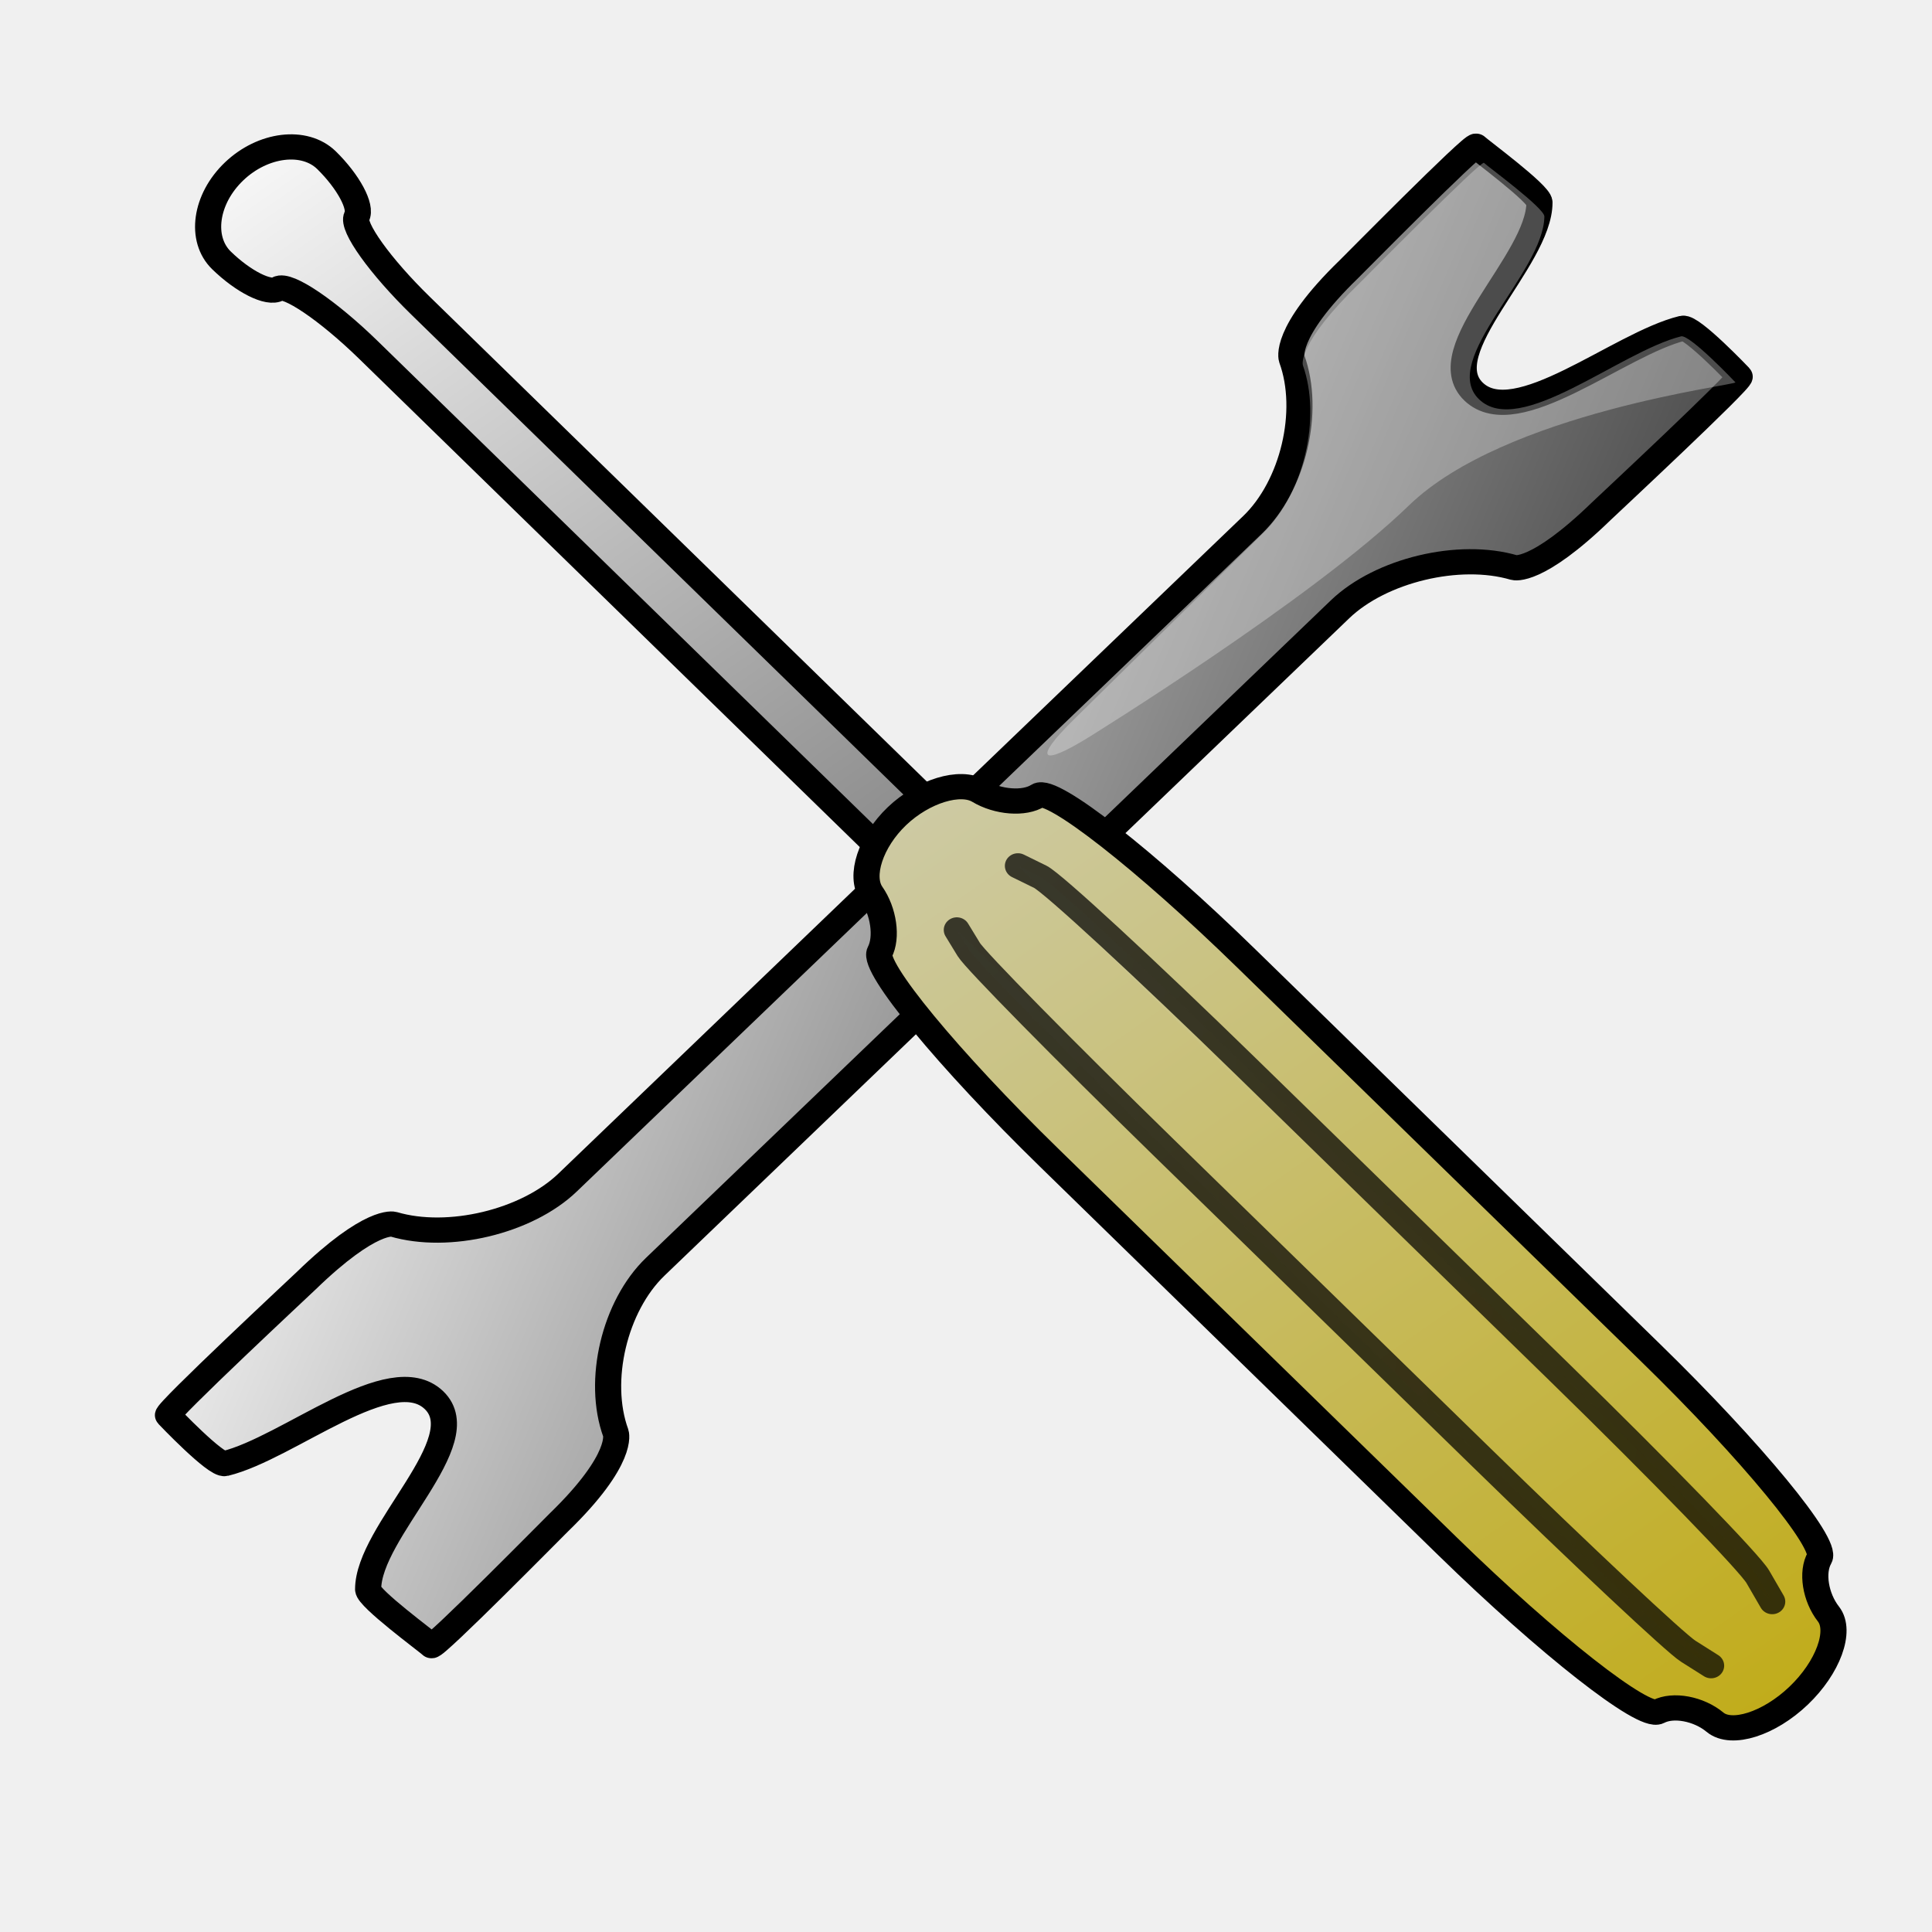
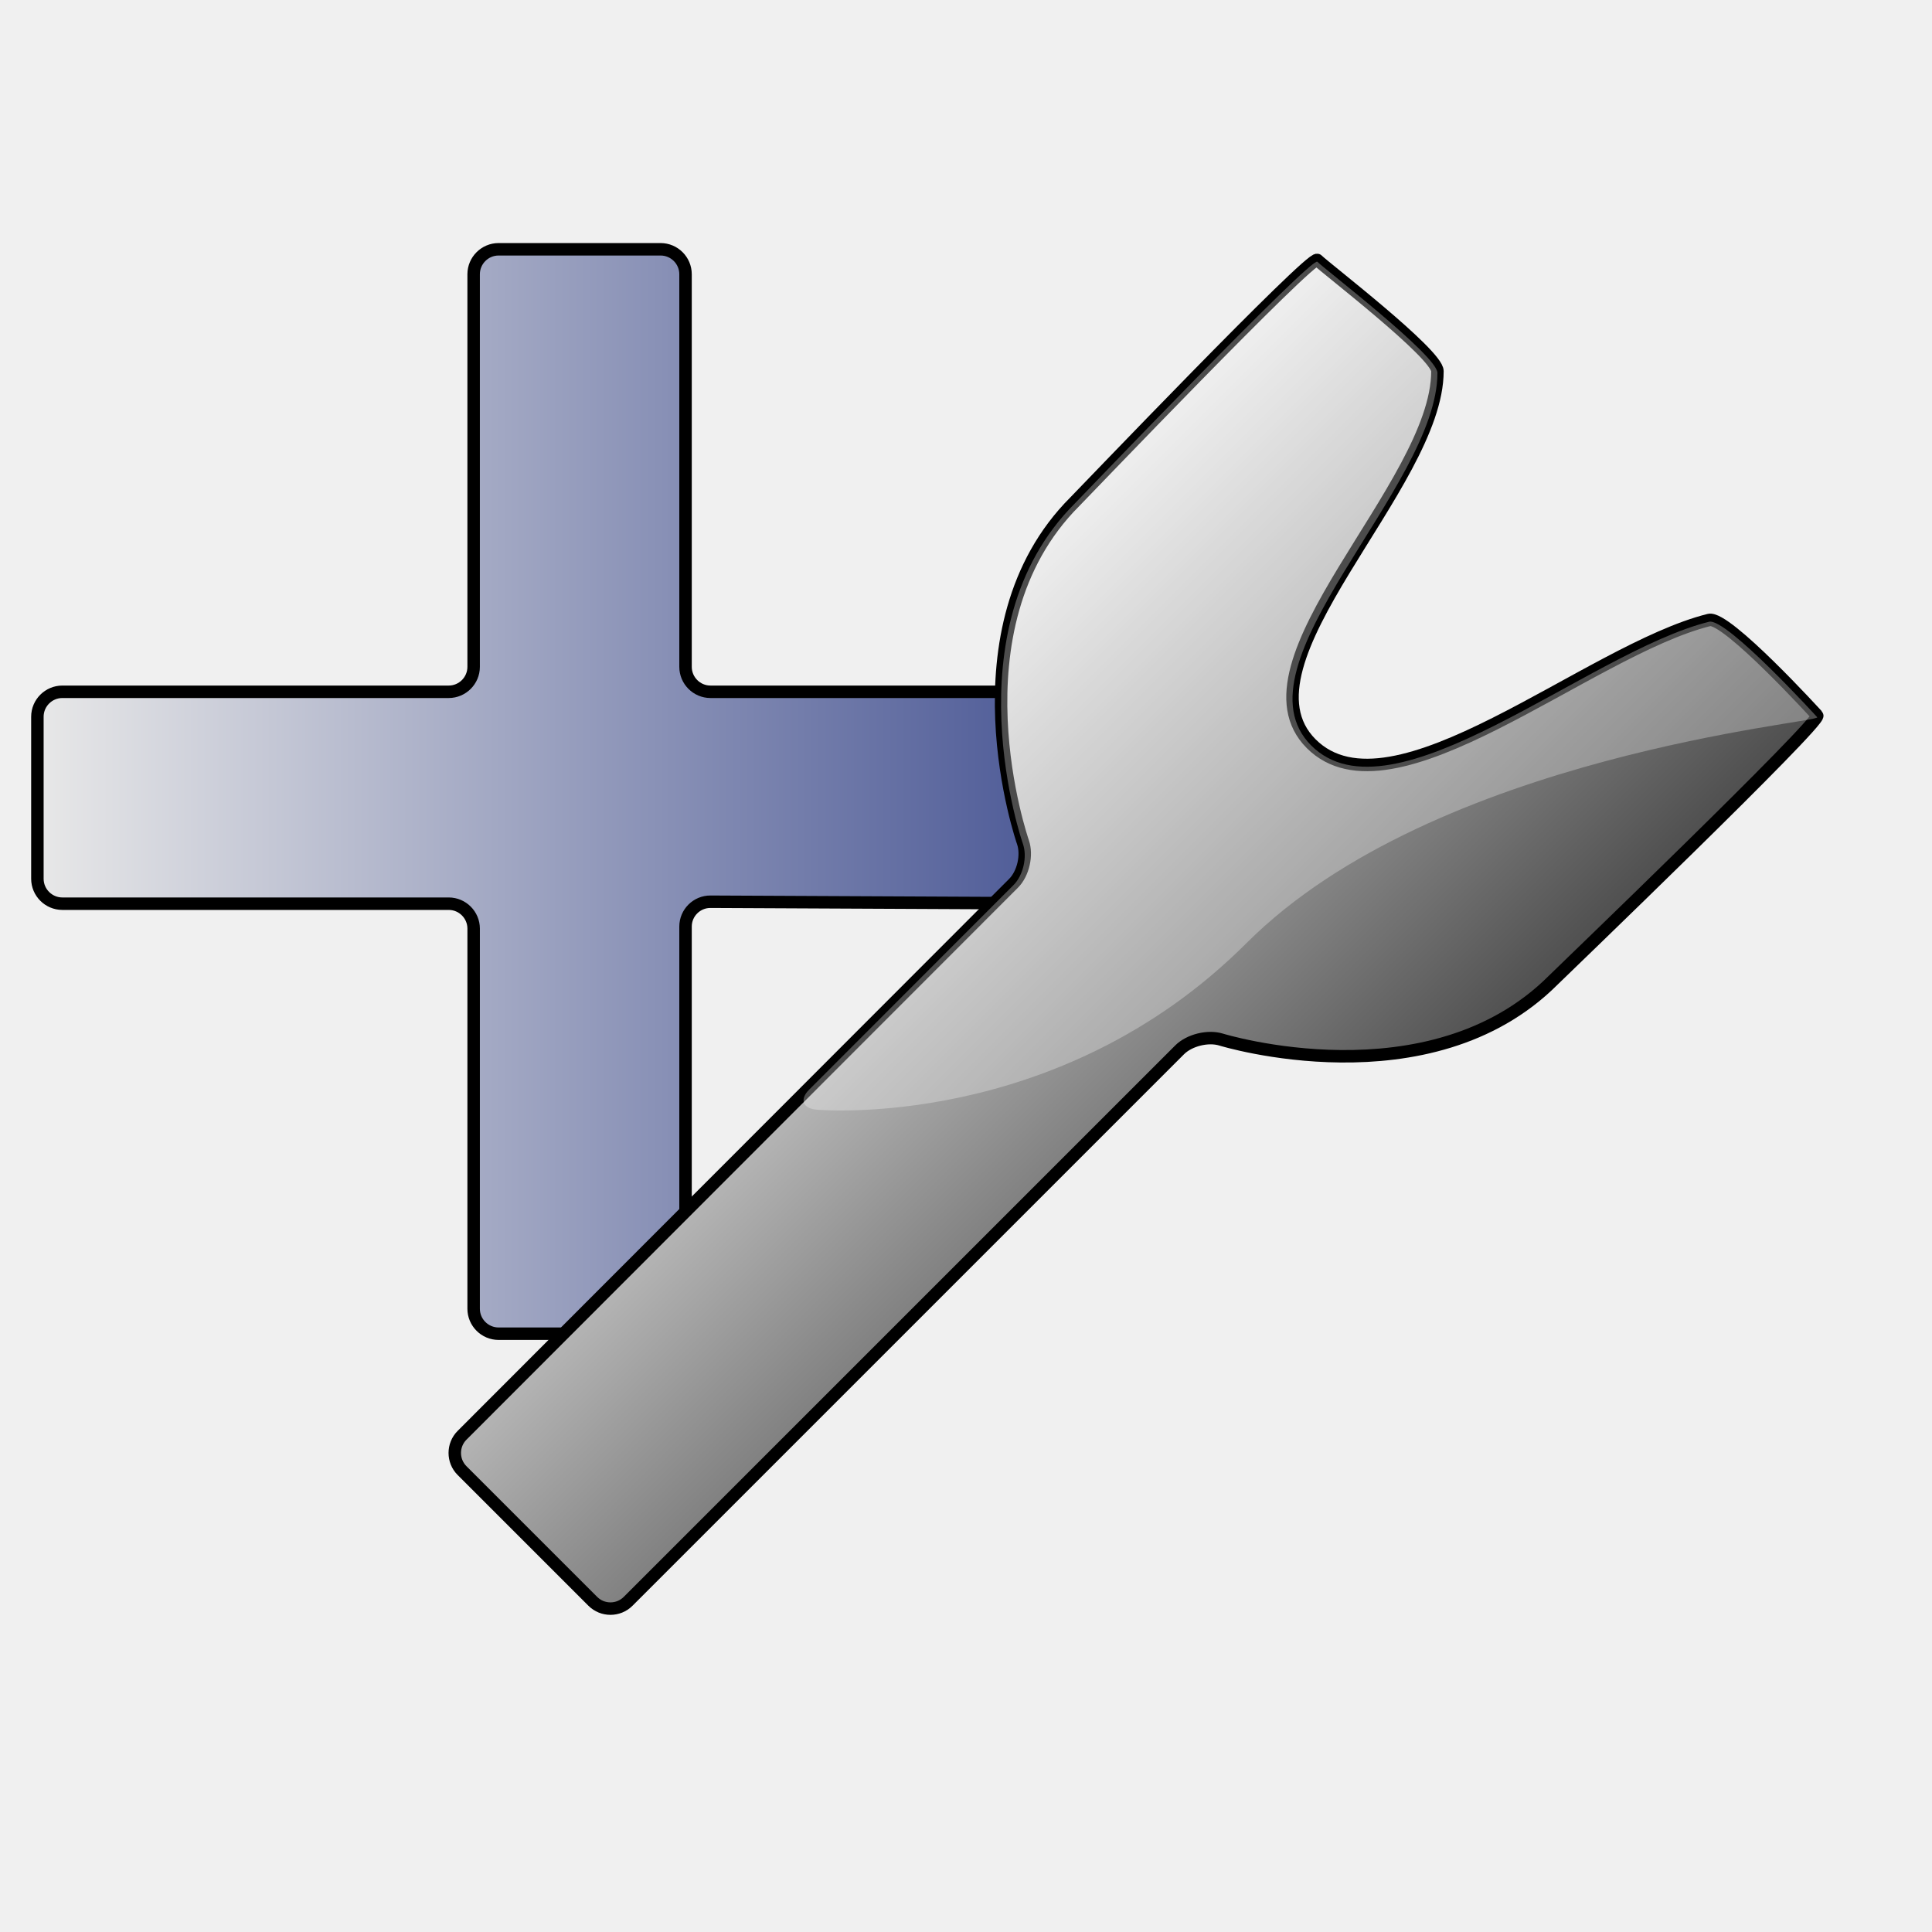
- <svg xmlns="http://www.w3.org/2000/svg" width="48pt" height="48pt" viewBox="0 0 43 43" overflow="visible" enable-background="new 0 0 43 43" xml:space="preserve" id="svg153">
-   <defs id="defs211">
-     <linearGradient id="XMLID_1_" gradientUnits="userSpaceOnUse" x1="32.324" y1="27.537" x2="13.799" y2="19.902" gradientTransform="matrix(-1 0.0028 -0.0028 -1 42.039 41.9148)">
-       <stop offset="0" style="stop-color:#E8E8E8" id="stop161" />
-       <stop offset="1" style="stop-color:#4F4F4F" id="stop162" />
+ <svg xmlns="http://www.w3.org/2000/svg" width="48pt" height="48pt" viewBox="0 0 155 121" overflow="visible" enable-background="new 0 0 155 121" xml:space="preserve" id="svg153">
+   <defs id="defs181">
+     <linearGradient id="XMLID_2_" gradientUnits="userSpaceOnUse" x1="65.112" y1="44.372" x2="103.495" y2="82.755">
+       <stop offset="0" style="stop-color:#E8E8E8" id="stop171" />
+       <stop offset="1" style="stop-color:#4F4F4F" id="stop172" />
+     </linearGradient>
+     <linearGradient id="XMLID_1_" gradientUnits="userSpaceOnUse" x1="3" y1="46.5" x2="90" y2="46.5">
+       <stop offset="0" style="stop-color:#E8E8E8" id="stop160" />
+       <stop offset="1" style="stop-color:#425091" id="stop161" />
    </linearGradient>
  </defs>
-   <g id="g336" transform="matrix(1.16331,0,0,1.12224,-0.610465,-0.397642)">
-     <path fill="url(#XMLID_1_)" stroke="none" d="M11.52,23.945c-0.78,0.776-2.278,1.148-3.33,0.826       c0,0-0.426-0.13-1.667,1.117c-0.057,0.058-2.704,2.617-2.647,2.673c0,0,0.916,1,1.09,0.956       c1.216-0.307,3.181-2.069,3.999-1.257c0.815,0.813-1.263,2.602-1.26,3.753c0,0.174,1.13,1.034,1.211,1.115       c0.057,0.057,2.376-2.382,2.434-2.439c1.269-1.275,1.093-1.776,1.093-1.776c-0.365-1.038-0.025-2.521,0.754-3.298L26.3,12.575       c0.78-0.776,2.278-1.148,3.331-0.827c0,0,0.426,0.13,1.667-1.118c0.056-0.057,2.703-2.615,2.647-2.671c0,0-0.917-1-1.091-0.957       c-1.216,0.307-3.182,2.068-3.999,1.256c-0.815-0.811,1.263-2.6,1.26-3.752c-0.001-0.172-1.13-1.034-1.211-1.115       c-0.058-0.056-2.377,2.382-2.434,2.438c-1.27,1.277-1.094,1.777-1.094,1.777c0.366,1.038,0.027,2.521-0.753,3.297L11.52,23.945       z" id="path166" transform="translate(-0.13694,-0.136941)" style="font-size:12;fill:url(#XMLID_1_);" />
-     <path fill="none" stroke-width="0.5" d="M11.52,23.945c-0.78,0.776-2.278,1.148-3.33,0.826      c0,0-0.426-0.13-1.667,1.117c-0.057,0.058-2.704,2.617-2.647,2.673c0,0,0.916,1,1.09,0.956c1.216-0.307,3.181-2.069,3.999-1.257      c0.815,0.813-1.263,2.602-1.26,3.753c0,0.174,1.13,1.034,1.211,1.115c0.057,0.057,2.376-2.382,2.434-2.439      c1.269-1.275,1.093-1.776,1.093-1.776c-0.365-1.038-0.025-2.521,0.754-3.298L26.3,12.575c0.78-0.776,2.278-1.148,3.331-0.827      c0,0,0.426,0.13,1.667-1.118c0.056-0.057,2.703-2.615,2.647-2.671c0,0-0.917-1-1.091-0.957      c-1.216,0.307-3.182,2.068-3.999,1.256c-0.815-0.811,1.263-2.6,1.26-3.752c-0.001-0.172-1.13-1.034-1.211-1.115      c-0.058-0.056-2.377,2.382-2.434,2.438c-1.27,1.277-1.094,1.777-1.094,1.777c0.366,1.038,0.027,2.521-0.753,3.297L11.52,23.945z      " id="path167" transform="translate(-0.13694,-0.136941)" style="font-size:12;fill:none;stroke:#000000;stroke-width:0.5;" />
-     <g id="g168" style="font-size:12;stroke:#000000;">
-       <path opacity="0.3" fill="#FFFFFF" stroke="none" d="M27.479,10.38c1.847-1.855,6.302-2.391,6.248-2.443      c0,0-0.873-0.956-1.04-0.912c-1.176,0.307-3.085,2.023-3.864,1.249c-0.777-0.774,1.24-2.517,1.249-3.627      c0-0.167-1.079-0.986-1.156-1.063c-0.054-0.053-2.312,2.317-2.367,2.373c-1.234,1.241-1.097,1.642-1.097,1.642      c0.356,1.04,0.019,2.534-0.752,3.32l-3.633,3.708c-0.771,0.786-0.642,0.943,0.284,0.351      C21.351,14.976,25.634,12.236,27.479,10.38z" id="path169" />
-     </g>
-     <g id="g172" transform="translate(0,1.90735e-06)" style="font-size:12;stroke:#000000;">
-       <g id="g173">
-         <g id="g174">
-           <linearGradient id="XMLID_2_" gradientUnits="userSpaceOnUse" x1="13.052" y1="2.476" x2="28.7" y2="18.124" gradientTransform="matrix(0.9872 0.1592 -0.1592 0.9872 -6.4497 -1.5188)">
-             <stop offset="0" style="stop-color:#F7F7F7" id="stop176" />
-             <stop offset="1" style="stop-color:#757575" id="stop177" />
-           </linearGradient>
-           <path fill="url(#XMLID_2_)" stroke="none" d="M6.771,3.531C7.19,3.956,7.451,4.459,7.35,4.649        C7.248,4.84,7.798,5.636,8.572,6.418l11.246,11.37c0.773,0.782,1.194,1.632,0.935,1.888c-0.259,0.256-1.104-0.173-1.878-0.956        L7.574,7.295C6.8,6.513,6.023,5.967,5.846,6.081S5.182,5.942,4.762,5.518C4.343,5.094,4.451,4.3,5.004,3.753        C5.556,3.207,6.351,3.107,6.771,3.531z" id="path181" />
-           <path fill="none" stroke-width="0.5" d="M6.771,3.531C7.19,3.956,7.451,4.459,7.35,4.649        C7.248,4.84,7.798,5.636,8.572,6.418l11.246,11.37c0.773,0.782,1.194,1.632,0.935,1.888c-0.259,0.256-1.104-0.173-1.878-0.956        L7.574,7.295C6.8,6.513,6.023,5.967,5.846,6.081S5.182,5.942,4.762,5.518C4.343,5.094,4.451,4.3,5.004,3.753        C5.556,3.207,6.351,3.107,6.771,3.531z" id="path182" />
-         </g>
-         <g id="g183">
-           <linearGradient id="XMLID_3_" gradientUnits="userSpaceOnUse" x1="28.064" y1="12.627" x2="45.205" y2="29.769" gradientTransform="matrix(0.9872 0.1592 -0.1592 0.9872 -6.4497 -1.5188)">
-             <stop offset="0" style="stop-color:#CDCAA4" id="stop185" />
-             <stop offset="1" style="stop-color:#C1AC1A" id="stop186" />
-           </linearGradient>
-           <path fill="url(#XMLID_3_)" stroke="none" d="M20.386,16.132c0.262-0.174,2.058,1.282,3.991,3.238        l7.729,7.815c1.934,1.955,3.388,3.785,3.231,4.066s-0.08,0.783,0.171,1.115c0.25,0.332-0.008,1.061-0.572,1.618        c-0.564,0.559-1.283,0.796-1.598,0.527c-0.313-0.27-0.802-0.364-1.085-0.211c-0.283,0.154-2.097-1.32-4.03-3.275l-7.619-7.704        c-1.934-1.955-3.396-3.792-3.248-4.083s0.076-0.812-0.159-1.16c-0.234-0.347-0.015-1.039,0.488-1.537        c0.504-0.498,1.21-0.722,1.57-0.499C19.615,16.267,20.124,16.307,20.386,16.132z" id="path190" />
-           <path fill="none" stroke-width="0.5" d="M20.386,16.132c0.262-0.174,2.058,1.282,3.991,3.238l7.729,7.815        c1.934,1.955,3.388,3.785,3.231,4.066s-0.08,0.783,0.171,1.115c0.25,0.332-0.008,1.061-0.572,1.618        c-0.564,0.559-1.283,0.796-1.598,0.527c-0.313-0.27-0.802-0.364-1.085-0.211c-0.283,0.154-2.097-1.32-4.03-3.275l-7.619-7.704        c-1.934-1.955-3.396-3.792-3.248-4.083s0.076-0.812-0.159-1.16c-0.234-0.347-0.015-1.039,0.488-1.537        c0.504-0.498,1.21-0.722,1.57-0.499C19.615,16.267,20.124,16.307,20.386,16.132z" id="path191" />
-         </g>
-         <g opacity="0.85" id="g192">
-           <linearGradient id="XMLID_4_" gradientUnits="userSpaceOnUse" x1="28.193" y1="22.088" x2="44.764" y2="22.088" gradientTransform="matrix(0.9872 0.1592 -0.1592 0.9872 -6.4497 -1.5188)">
-             <stop offset="0" style="stop-color:#CDCAA4" id="stop194" />
-             <stop offset="1" style="stop-color:#C1AC1A" id="stop195" />
-           </linearGradient>
-           <path fill="url(#XMLID_4_)" stroke="none" d="M18.831,18.797c0,0,0.103,0.175,0.229,0.389        s1.811,1.988,3.745,3.943l6.065,6.132c1.934,1.955,3.713,3.684,3.954,3.841c0.241,0.158,0.438,0.287,0.438,0.287" id="path199" />
-           <path opacity="0.85" fill="none" stroke-width="0.5" stroke-linecap="round" d="M18.831,18.797        c0,0,0.103,0.175,0.229,0.389s1.811,1.988,3.745,3.943l6.065,6.132c1.934,1.955,3.713,3.684,3.954,3.841        c0.241,0.158,0.438,0.287,0.438,0.287" id="path200" />
-         </g>
-         <g opacity="0.85" id="g201">
-           <linearGradient id="XMLID_5_" gradientUnits="userSpaceOnUse" x1="29.145" y1="20.646" x2="45.716" y2="20.646" gradientTransform="matrix(0.9872 0.1592 -0.1592 0.9872 -6.4497 -1.5188)">
-             <stop offset="0" style="stop-color:#CDCAA4" id="stop203" />
-             <stop offset="1" style="stop-color:#C1AC1A" id="stop204" />
-           </linearGradient>
-           <path fill="url(#XMLID_5_)" stroke="none" d="M20,17.526c0,0,0.192,0.098,0.427,0.217        c0.235,0.12,2.009,1.817,3.943,3.772l5.996,6.063c1.934,1.956,3.64,3.777,3.79,4.048c0.151,0.271,0.275,0.492,0.275,0.492" id="path208" />
-           <path opacity="0.85" fill="none" stroke-width="0.5" stroke-linecap="round" d="M20,17.526        c0,0,0.192,0.098,0.427,0.217c0.235,0.12,2.009,1.817,3.943,3.772l5.996,6.063c1.934,1.956,3.64,3.777,3.79,4.048        c0.151,0.271,0.275,0.492,0.275,0.492" id="path209" />
-         </g>
-       </g>
-     </g>
+   <path fill="url(#XMLID_1_)" stroke="none" d="M88,38.501c1.1,0,2,0.9,2,2v13c0,1.1-0.9,1.996-2,1.99      l-31.001-0.147c-1.1-0.005-2,0.89-2,1.99V88c0,1.1-0.9,2-2,2h-13c-1.1,0-2-0.9-2-2L38,57.501c0-1.1-0.9-2-2-2H5      c-1.1,0-2-0.9-2-2v-13c0-1.1,0.9-2,2-2h30.999c1.1,0,2-0.9,2-2V5c0-1.1,0.9-2,2-2h13c1.1,0,2,0.9,2,2v31.501c0,1.1,0.9,2,2,2H88      z" id="path165" style="font-size:12;fill:url(#XMLID_1_);" />
+   <path fill="none" d="M88,38.501c1.1,0,2,0.9,2,2v13c0,1.1-0.9,1.996-2,1.99l-31.001-0.147     c-1.1-0.005-2,0.89-2,1.99V88c0,1.1-0.9,2-2,2h-13c-1.1,0-2-0.9-2-2L38,57.501c0-1.1-0.9-2-2-2H5c-1.1,0-2-0.9-2-2v-13     c0-1.1,0.9-2,2-2h30.999c1.1,0,2-0.9,2-2V5c0-1.1,0.9-2,2-2h13c1.1,0,2,0.9,2,2v31.501c0,1.1,0.9,2,2,2H88z" id="path166" style="font-size:12;fill:none;stroke:#000000;" />
+   <path fill="url(#XMLID_2_)" stroke="none" d="M94.639,67.226c0.777-0.777,2.274-1.148,3.325-0.824      c0,0,16.721,5.163,26.65-4.767c0.449-0.449,21.619-20.794,21.176-21.238c0,0-7.289-8.002-8.675-7.657      c-9.708,2.416-25.42,16.426-31.919,9.928c-6.482-6.483,10.129-20.703,10.126-29.89c0-1.382-8.989-8.275-9.634-8.92      c-0.45-0.451-19,18.935-19.457,19.392c-10.152,10.151-4.163,27.311-4.163,27.311c0.363,1.039,0.023,2.525-0.754,3.303      L37.068,98.152c-0.777,0.778-0.777,2.052,0,2.829l10.494,10.492c0.778,0.777,2.05,0.777,2.828,0L94.639,67.226z" id="path176" style="font-size:12;fill:url(#XMLID_2_);" />
+   <path fill="none" d="M94.639,67.226c0.777-0.777,2.274-1.148,3.325-0.824c0,0,16.721,5.163,26.65-4.767     c0.449-0.449,21.619-20.794,21.176-21.238c0,0-7.289-8.002-8.675-7.657c-9.708,2.416-25.42,16.426-31.919,9.928     c-6.482-6.483,10.129-20.703,10.126-29.89c0-1.382-8.989-8.275-9.634-8.92c-0.45-0.451-19,18.935-19.457,19.392     c-10.152,10.151-4.163,27.311-4.163,27.311c0.363,1.039,0.023,2.525-0.754,3.303L37.068,98.152c-0.777,0.778-0.777,2.052,0,2.829     l10.494,10.492c0.778,0.777,2.05,0.777,2.828,0L94.639,67.226z" id="path177" style="font-size:12;fill:none;stroke:#000000;" />
+   <g id="g178" style="font-size:12;stroke:#000000;">
+     <path opacity="0.3" fill="#FFFFFF" stroke="none" d="M100,58.667c15.166-15.167,46.233-17.685,45.79-18.128     c0,0-7.289-8.002-8.675-7.657c-9.708,2.416-25.42,16.426-31.919,9.928c-6.482-6.483,10.129-20.703,10.126-29.89     c0-1.382-8.989-8.275-9.634-8.92c-0.45-0.451-19.001,18.935-19.457,19.392c-10.152,10.151-4.163,27.311-4.163,27.311     c0.363,1.039,0.023,2.525-0.754,3.303l-16.4,16.416c-0.777,0.778-0.518,1.499,0.578,1.602     C65.492,72.023,84.834,73.833,100,58.667z" id="path179" />
  </g>
</svg>
